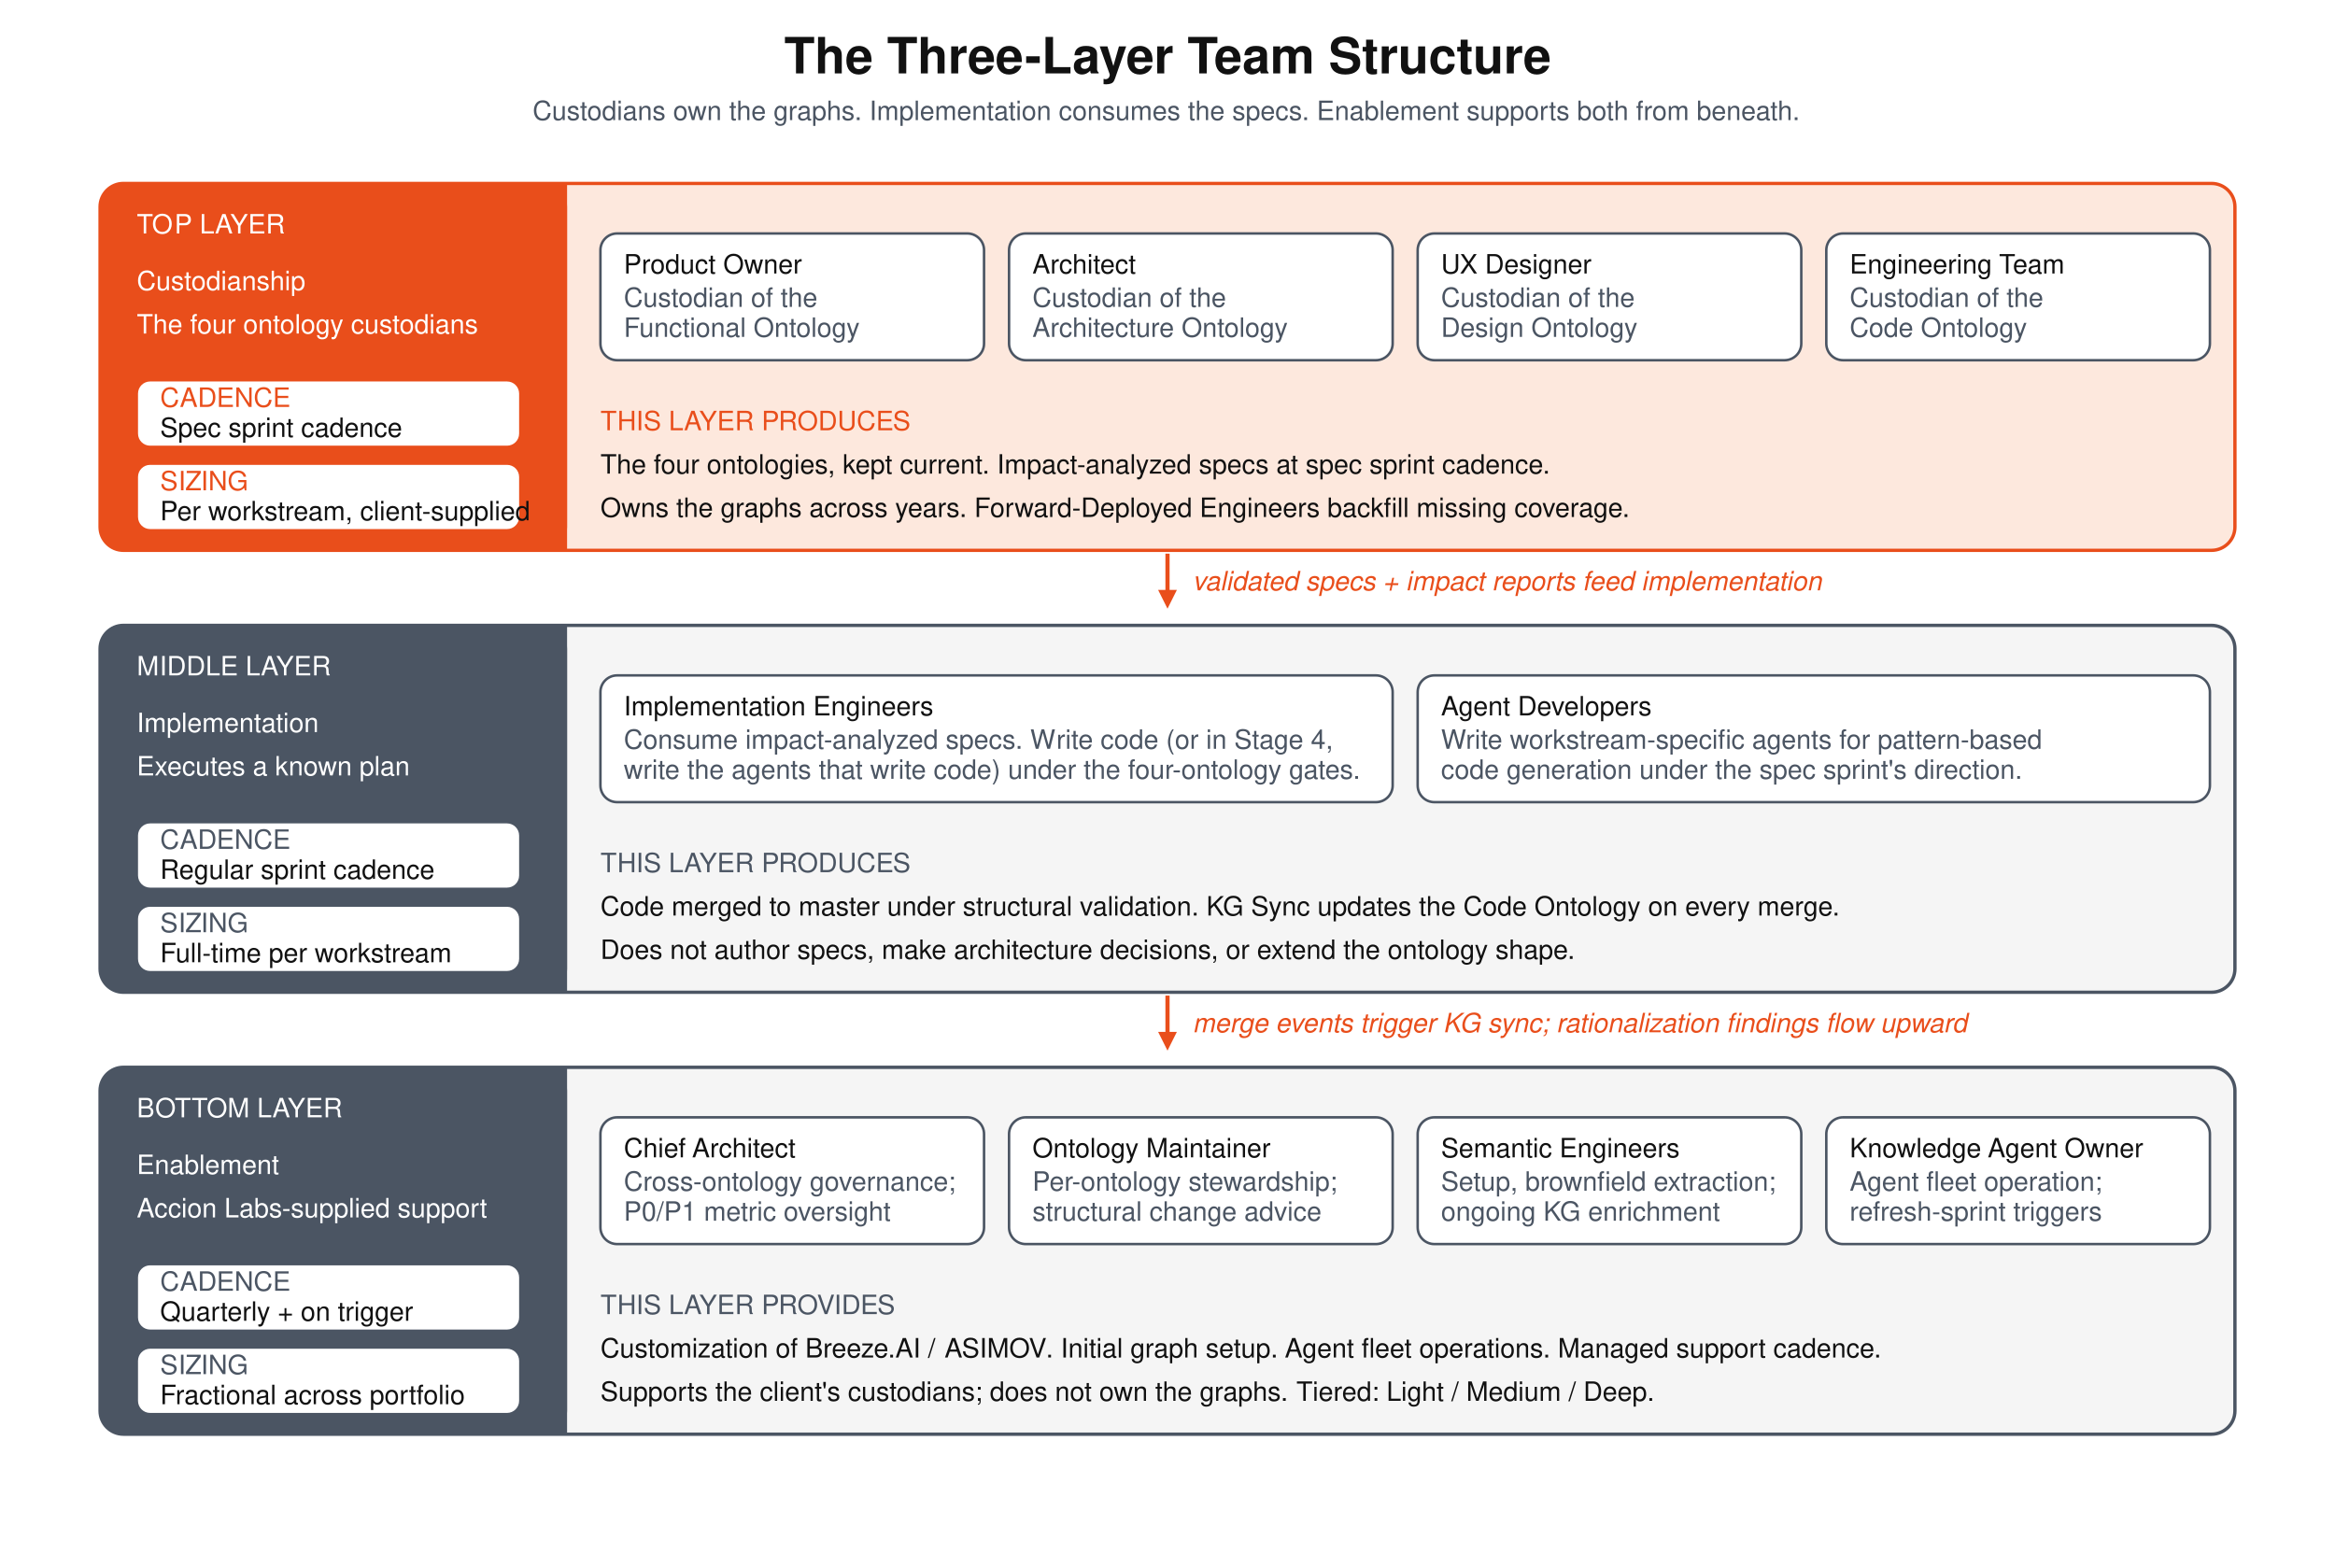
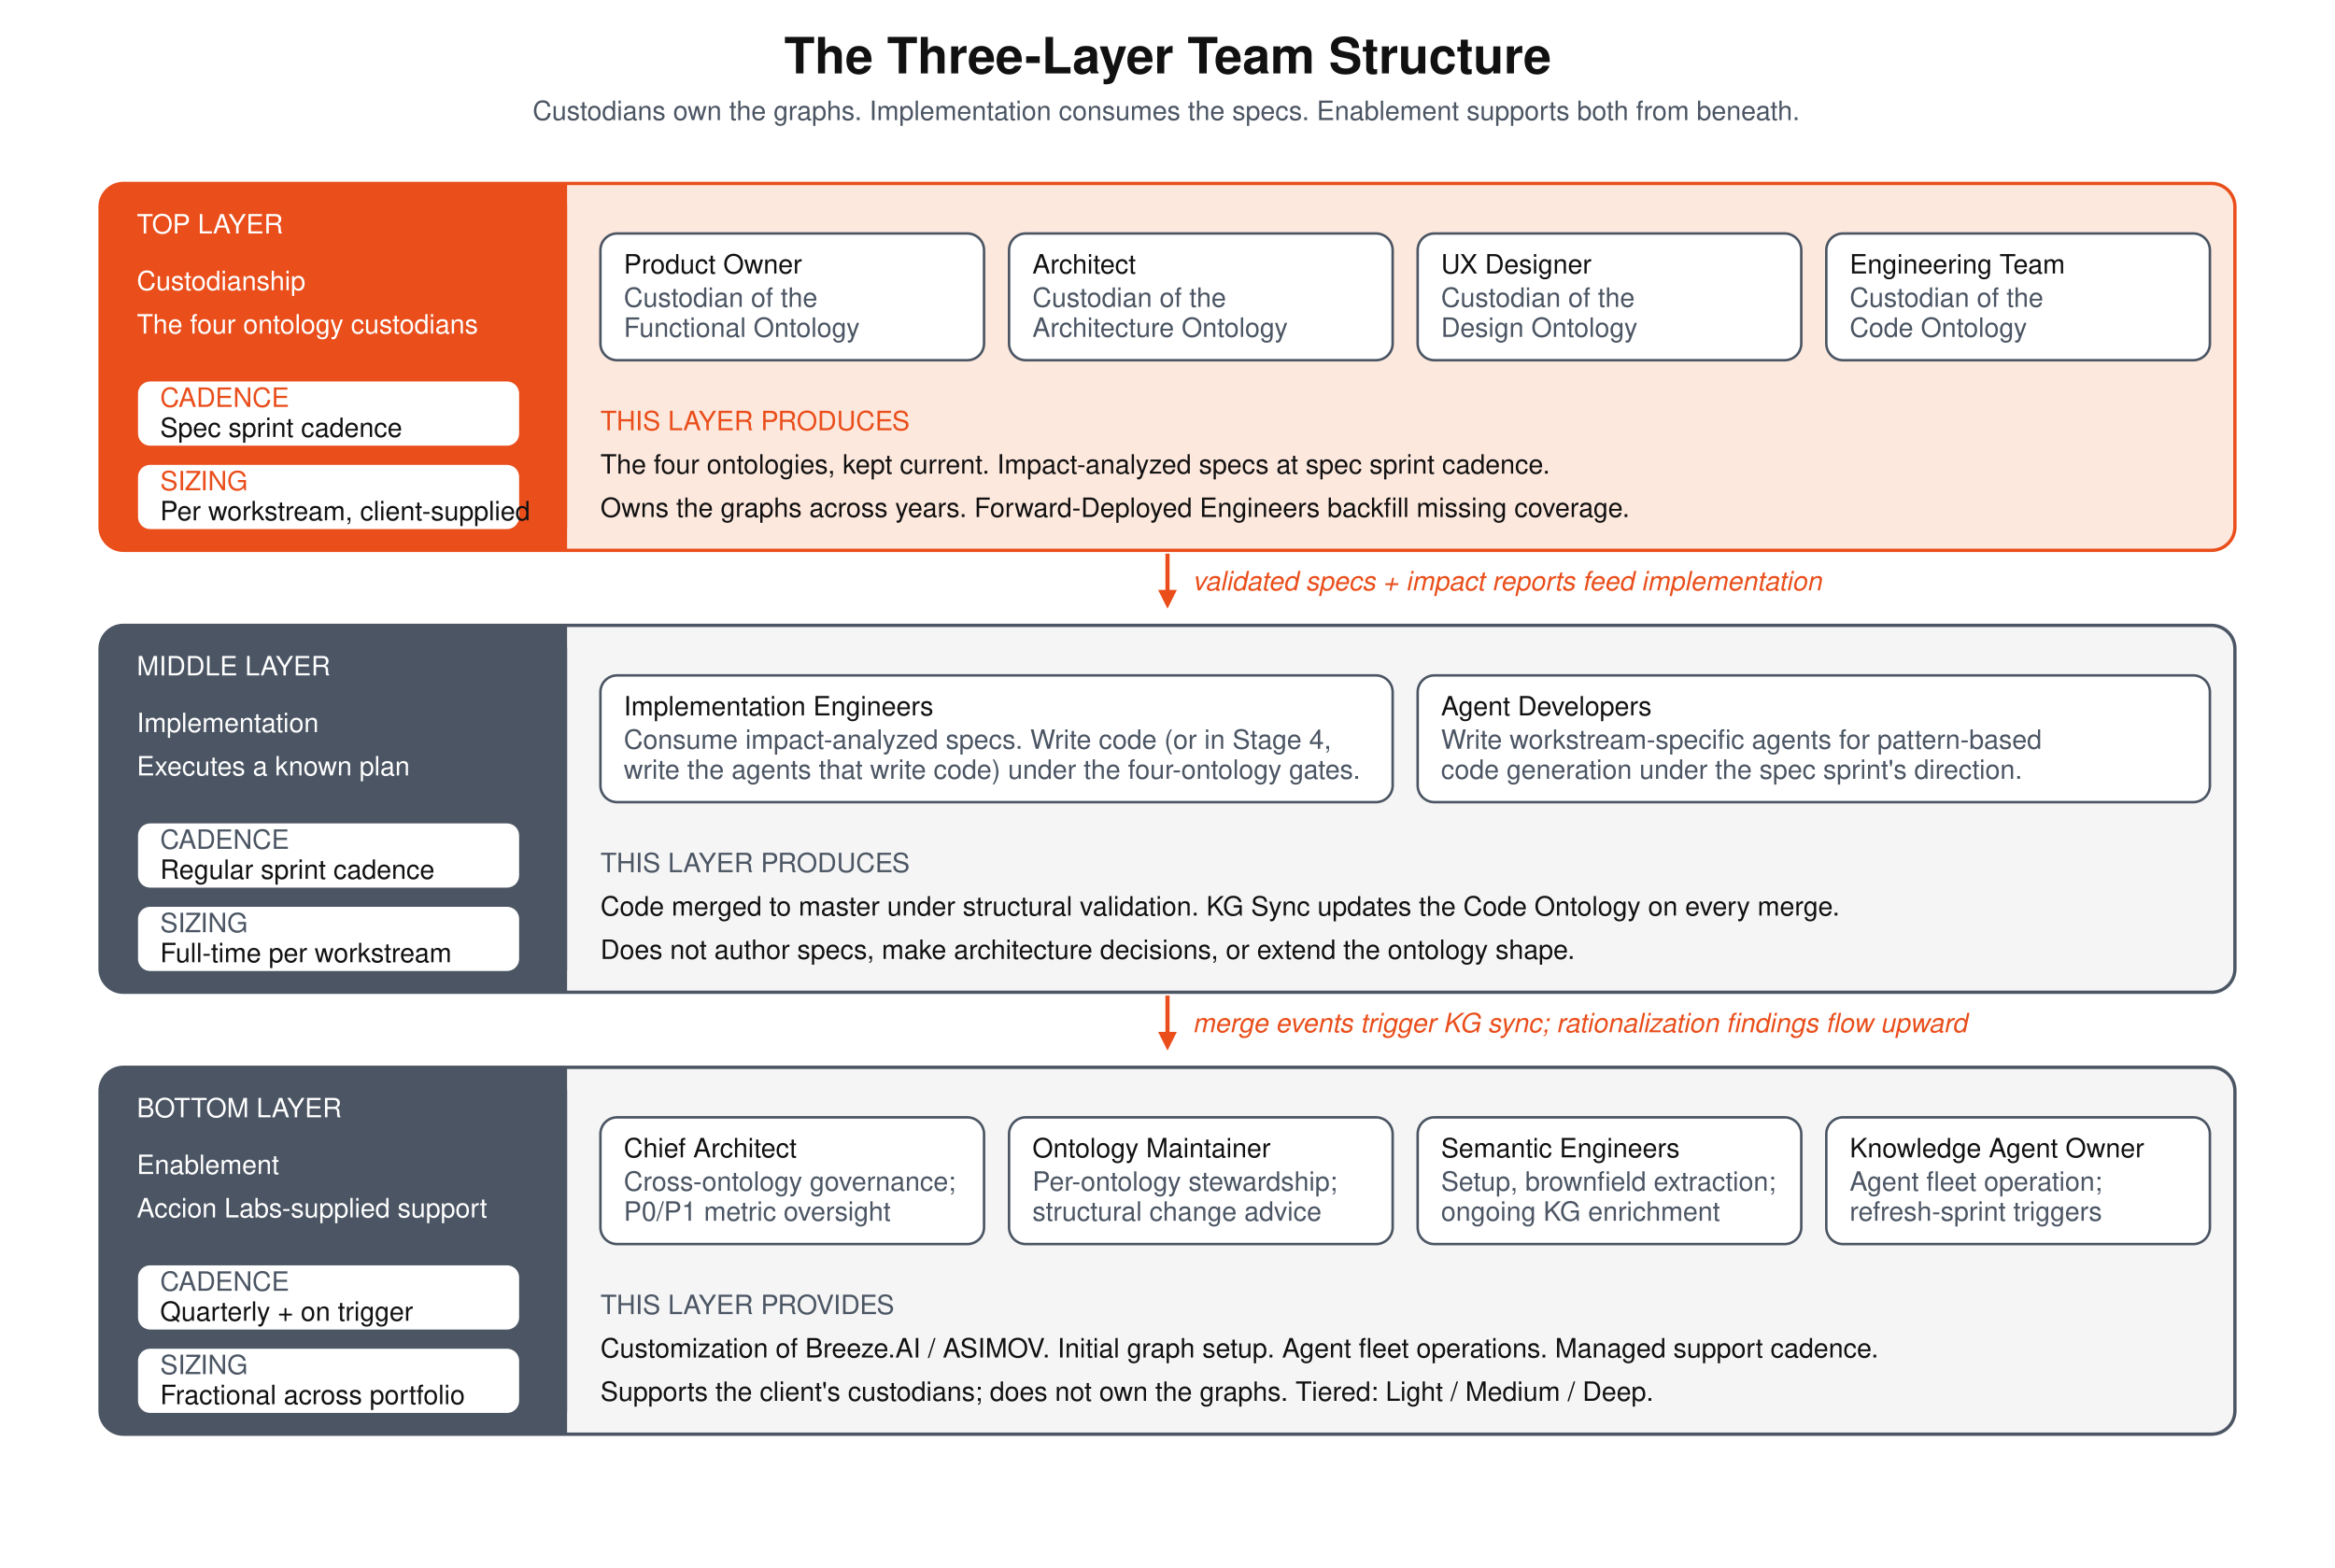
<svg xmlns="http://www.w3.org/2000/svg" viewBox="0 0 1400 940" preserveAspectRatio="xMidYMid meet" width="1400px" height="940px" version="1.1" xml:space="preserve" style="fill-rule:evenodd;clip-rule:evenodd;" class="se-svg">
  <g transform="matrix(1,0,0,1,700,44)">
-     <text x="-229.797px" y="0px" style="font-family:'Helvetica-Bold', 'Helvetica';font-weight:700;font-size:30px;fill:var(--se-text,#111111);">The Three-Layer T<tspan x="28.059px 44.744px " y="0px 0px ">ea</tspan>m Structure</text>
+     <text x="-229.797px" y="0px" style="font-family:'Helvetica-Bold', 'Helvetica';font-weight:700;font-size:30px;fill:var(--se-text,#111111);">The Three-Layer Team Structure</text>
  </g>
  <g transform="matrix(1,0,0,1,700,72)">
    <text x="-380.664px" y="0px" style="font-family:'Helvetica';font-size:16px;fill:var(--se-text-secondary,#4b5563);">Custodians own the graphs. Implementation consumes the specs. Enablement supports both from beneath.</text>
  </g>
  <g transform="matrix(1,0,0,1,60,110)">
    <path d="M1280,14L1280,206C1280,213.727 1273.727,220 1266,220L14,220C6.273,220 0,213.727 0,206L0,14C0,6.273 6.273,0 14,0L1266,0C1273.727,0 1280,6.273 1280,14Z" style="fill:var(--se-accent-fill,#FDE8DD);stroke:var(--se-accent,#E94E1B);stroke-width:2px;" />
    <path d="M280,14L280,206C280,213.727 273.727,220 266,220L14,220C6.273,220 0,213.727 0,206L0,14C0,6.273 6.273,0 14,0L266,0C273.727,0 280,6.273 280,14Z" style="fill:var(--se-accent,#E94E1B);" />
    <rect x="266" y="0" width="14" height="220" style="fill:var(--se-accent,#E94E1B);" />
    <g transform="matrix(1,0,0,1,22,30)">
-       <text x="0px" y="0px" style="font-family:'Helvetica';font-size:16px;fill:var(--se-box-fill,#ffffff);">TO<tspan x="22.578px 33.288px 38.053px 47.272px 57.084px 68.076px 79.068px " y="0px 0px 0px 0px 0px 0px 0px ">P LAYER</tspan>
-       </text>
+       <text x="0px" y="0px" style="font-family:'Helvetica';font-size:16px;fill:var(--se-box-fill,#ffffff);">TOP LAYER</text>
    </g>
    <g transform="matrix(1,0,0,1,22,64)">
      <text x="0px" y="0px" style="font-family:'Helvetica';font-size:16px;fill:var(--se-box-fill,#ffffff);">Custodianship</text>
    </g>
    <g transform="matrix(1,0,0,1,22,90)">
      <text x="0px" y="0px" style="font-family:'Helvetica';font-size:16px;fill:var(--se-box-fill,#ffffff);">The four ontology custodians</text>
    </g>
    <g transform="matrix(1,0,0,1,22,118)">
      <path d="M230,8L230,32C230,36.415 226.415,40 222,40L8,40C3.585,40 0,36.415 0,32L0,8C0,3.585 3.585,0 8,0L222,0C226.415,0 230,3.585 230,8Z" style="fill:var(--se-box-fill,#ffffff);stroke:var(--se-accent,#E94E1B);stroke-width:1.5px;" />
      <g transform="matrix(1,0,0,1,14,16)">
-         <text x="0px" y="0px" style="font-family:'Helvetica';font-size:16px;fill:var(--se-accent,#E94E1B);">C<tspan x="11.795px 22.707px 34.501px 45.413px 57.208px 69.002px " y="0px 0px 0px 0px 0px 0px ">ADENCE</tspan>
-         </text>
+         <text x="0px" y="0px" style="font-family:'Helvetica';font-size:16px;fill:var(--se-accent,#E94E1B);">CADENCE</text>
      </g>
      <g transform="matrix(1,0,0,1,14,34)">
        <text x="0px" y="0px" style="font-family:'Helvetica';font-size:16px;fill:var(--se-text,#111111);">Spec sprint cadence</text>
      </g>
    </g>
    <g transform="matrix(1,0,0,1,22,168)">
      <path d="M230,8L230,32C230,36.415 226.415,40 222,40L8,40C3.585,40 0,36.415 0,32L0,8C0,3.585 3.585,0 8,0L222,0C226.415,0 230,3.585 230,8Z" style="fill:var(--se-box-fill,#ffffff);stroke:var(--se-accent,#E94E1B);stroke-width:1.5px;" />
      <g transform="matrix(1,0,0,1,14,16)">
-         <text x="0px" y="0px" style="font-family:'Helvetica';font-size:16px;fill:var(--se-accent,#E94E1B);">S<tspan x="10.912px 15.597px 25.611px 30.296px 42.091px " y="0px 0px 0px 0px 0px ">IZING</tspan>
-         </text>
+         <text x="0px" y="0px" style="font-family:'Helvetica';font-size:16px;fill:var(--se-accent,#E94E1B);">SIZING</text>
      </g>
      <g transform="matrix(1,0,0,1,14,34)">
        <text x="0px" y="0px" style="font-family:'Helvetica';font-size:16px;fill:var(--se-text,#111111);">Per workstream, client-supplied</text>
      </g>
    </g>
    <g transform="matrix(1,0,0,1,300,30)">
      <g>
        <path d="M230,10L230,66C230,71.519 225.519,76 220,76L10,76C4.481,76 0,71.519 0,66L0,10C0,4.481 4.481,0 10,0L220,0C225.519,0 230,4.481 230,10Z" style="fill:var(--se-box-fill,#ffffff);stroke:var(--se-text-secondary,#4b5563);stroke-width:1.5px;" />
        <g transform="matrix(1,0,0,1,14,24)">
          <text x="0px" y="0px" style="font-family:'Helvetica';font-size:16px;fill:var(--se-text,#111111);">Product Owner</text>
        </g>
        <g transform="matrix(1,0,0,1,14,44)">
          <text x="0px" y="0px" style="font-family:'Helvetica';font-size:16px;fill:var(--se-text-secondary,#4b5563);">Custodian of the</text>
        </g>
        <g transform="matrix(1,0,0,1,14,62)">
          <text x="0px" y="0px" style="font-family:'Helvetica';font-size:16px;fill:var(--se-text-secondary,#4b5563);">Functional Ontology</text>
        </g>
      </g>
      <g transform="matrix(1,0,0,1,245,0)">
        <path d="M230,10L230,66C230,71.519 225.519,76 220,76L10,76C4.481,76 0,71.519 0,66L0,10C0,4.481 4.481,0 10,0L220,0C225.519,0 230,4.481 230,10Z" style="fill:var(--se-box-fill,#ffffff);stroke:var(--se-text-secondary,#4b5563);stroke-width:1.5px;" />
        <g transform="matrix(1,0,0,1,14,24)">
          <text x="0px" y="0px" style="font-family:'Helvetica';font-size:16px;fill:var(--se-text,#111111);">Architect</text>
        </g>
        <g transform="matrix(1,0,0,1,14,44)">
          <text x="0px" y="0px" style="font-family:'Helvetica';font-size:16px;fill:var(--se-text-secondary,#4b5563);">Custodian of the</text>
        </g>
        <g transform="matrix(1,0,0,1,14,62)">
          <text x="0px" y="0px" style="font-family:'Helvetica';font-size:16px;fill:var(--se-text-secondary,#4b5563);">Architecture Ontology</text>
        </g>
      </g>
      <g transform="matrix(1,0,0,1,490,0)">
        <path d="M230,10L230,66C230,71.519 225.519,76 220,76L10,76C4.481,76 0,71.519 0,66L0,10C0,4.481 4.481,0 10,0L220,0C225.519,0 230,4.481 230,10Z" style="fill:var(--se-box-fill,#ffffff);stroke:var(--se-text-secondary,#4b5563);stroke-width:1.5px;" />
        <g transform="matrix(1,0,0,1,14,24)">
          <text x="0px" y="0px" style="font-family:'Helvetica';font-size:16px;fill:var(--se-text,#111111);">UX Designer</text>
        </g>
        <g transform="matrix(1,0,0,1,14,44)">
          <text x="0px" y="0px" style="font-family:'Helvetica';font-size:16px;fill:var(--se-text-secondary,#4b5563);">Custodian of the</text>
        </g>
        <g transform="matrix(1,0,0,1,14,62)">
          <text x="0px" y="0px" style="font-family:'Helvetica';font-size:16px;fill:var(--se-text-secondary,#4b5563);">Design Ontology</text>
        </g>
      </g>
      <g transform="matrix(1,0,0,1,735,0)">
        <path d="M230,10L230,66C230,71.519 225.519,76 220,76L10,76C4.481,76 0,71.519 0,66L0,10C0,4.481 4.481,0 10,0L220,0C225.519,0 230,4.481 230,10Z" style="fill:var(--se-box-fill,#ffffff);stroke:var(--se-text-secondary,#4b5563);stroke-width:1.5px;" />
        <g transform="matrix(1,0,0,1,14,24)">
-           <text x="0px" y="0px" style="font-family:'Helvetica';font-size:16px;fill:var(--se-text,#111111);">Engineering <tspan x="89.562px 97.562px 106.461px " y="0px 0px 0px ">Tea</tspan>m</text>
+           <text x="0px" y="0px" style="font-family:'Helvetica';font-size:16px;fill:var(--se-text,#111111);">Engineering Team</text>
        </g>
        <g transform="matrix(1,0,0,1,14,44)">
          <text x="0px" y="0px" style="font-family:'Helvetica';font-size:16px;fill:var(--se-text-secondary,#4b5563);">Custodian of the</text>
        </g>
        <g transform="matrix(1,0,0,1,14,62)">
          <text x="0px" y="0px" style="font-family:'Helvetica';font-size:16px;fill:var(--se-text-secondary,#4b5563);">Code Ontology</text>
        </g>
      </g>
    </g>
    <g transform="matrix(1,0,0,1,300,148)">
-       <text x="0px" y="0px" style="font-family:'Helvetica';font-size:16px;fill:var(--se-accent,#E94E1B);">T<tspan x="10.013px 21.808px 26.493px 37.405px 42.091px 51.229px 60.961px 71.873px 82.785px 94.58px 99.265px 110.177px 121.972px 134.657px 146.452px 158.246px 170.041px 180.953px " y="0px 0px 0px 0px 0px 0px 0px 0px 0px 0px 0px 0px 0px 0px 0px 0px 0px 0px ">HIS LAYER PRODUCES</tspan>
-       </text>
+       <text x="0px" y="0px" style="font-family:'Helvetica';font-size:16px;fill:var(--se-accent,#E94E1B);">THIS LAYER PRODUCES</text>
    </g>
    <g transform="matrix(1,0,0,1,300,174)">
      <text x="0px" y="0px" style="font-family:'Helvetica';font-size:16px;fill:var(--se-text,#111111);">The four ontologies, kept current. Impact-analyzed specs at spec sprint cadence.</text>
    </g>
    <g transform="matrix(1,0,0,1,300,200)">
      <g transform="matrix(16,0,0,16,471.3281,0)">
            </g>
      <g transform="matrix(16,0,0,16,475.7734,0)">
            </g>
      <text x="0px" y="0px" style="font-family:'Helvetica';font-size:16px;fill:var(--se-text,#111111);">Owns the graphs across years. Forward-Deployed Engineers backﬁll missing coverage.</text>
    </g>
  </g>
  <g>
    <g>
      <path d="M700,332L700,365" style="fill:none;fill-rule:nonzero;" />
      <path d="M705.625,353.75L700,365L694.375,353.75L705.625,353.75Z" style="fill:var(--se-accent,#E94E1B);fill-rule:nonzero;" />
      <path d="M700,332L700,356" style="fill:none;fill-rule:nonzero;stroke:var(--se-accent,#E94E1B);stroke-width:2.5px;" />
    </g>
    <g transform="matrix(1,0,0,1,715,354)">
      <text x="0px" y="0px" style="font-family:'Helvetica-Oblique', 'Helvetica';font-style:italic;font-size:16px;fill:var(--se-accent,#E94E1B);">validated specs + impact reports feed implementation</text>
    </g>
  </g>
  <g transform="matrix(1,0,0,1,60,375)">
    <path d="M1280,14L1280,206C1280,213.727 1273.727,220 1266,220L14,220C6.273,220 0,213.727 0,206L0,14C0,6.273 6.273,0 14,0L1266,0C1273.727,0 1280,6.273 1280,14Z" style="fill:var(--se-panel-fill,#f5f5f5);stroke:var(--se-text-secondary,#4b5563);stroke-width:2px;" />
    <path d="M280,14L280,206C280,213.727 273.727,220 266,220L14,220C6.273,220 0,213.727 0,206L0,14C0,6.273 6.273,0 14,0L266,0C273.727,0 280,6.273 280,14Z" style="fill:var(--se-text-secondary,#4b5563);" />
    <rect x="266" y="0" width="14" height="220" style="fill:var(--se-text-secondary,#4b5563);" />
    <g transform="matrix(1,0,0,1,22,30)">
-       <text x="0px" y="0px" style="font-family:'Helvetica';font-size:16px;fill:var(--se-box-fill,#ffffff);">M<tspan x="13.648px 18.413px 30.288px 42.163px 51.381px 62.373px 67.138px 76.357px 86.169px 97.161px 108.153px " y="0px 0px 0px 0px 0px 0px 0px 0px 0px 0px 0px ">IDDLE LAYER</tspan>
-       </text>
+       <text x="0px" y="0px" style="font-family:'Helvetica';font-size:16px;fill:var(--se-box-fill,#ffffff);">MIDDLE LAYER</text>
    </g>
    <g transform="matrix(1,0,0,1,22,64)">
      <text x="0px" y="0px" style="font-family:'Helvetica';font-size:16px;fill:var(--se-box-fill,#ffffff);">Implementation</text>
    </g>
    <g transform="matrix(1,0,0,1,22,90)">
      <text x="0px" y="0px" style="font-family:'Helvetica';font-size:16px;fill:var(--se-box-fill,#ffffff);">Executes a known plan</text>
    </g>
    <g transform="matrix(1,0,0,1,22,118)">
      <path d="M230,8L230,32C230,36.415 226.415,40 222,40L8,40C3.585,40 0,36.415 0,32L0,8C0,3.585 3.585,0 8,0L222,0C226.415,0 230,3.585 230,8Z" style="fill:var(--se-box-fill,#ffffff);stroke:var(--se-text-secondary,#4b5563);stroke-width:1.5px;" />
      <g transform="matrix(1,0,0,1,14,16)">
-         <text x="0px" y="0px" style="font-family:'Helvetica';font-size:16px;fill:var(--se-text-secondary,#4b5563);">C<tspan x="11.795px 22.707px 34.501px 45.413px 57.208px 69.002px " y="0px 0px 0px 0px 0px 0px ">ADENCE</tspan>
-         </text>
+         <text x="0px" y="0px" style="font-family:'Helvetica';font-size:16px;fill:var(--se-text-secondary,#4b5563);">CADENCE</text>
      </g>
      <g transform="matrix(1,0,0,1,14,34)">
        <text x="0px" y="0px" style="font-family:'Helvetica';font-size:16px;fill:var(--se-text,#111111);">Regular sprint cadence</text>
      </g>
    </g>
    <g transform="matrix(1,0,0,1,22,168)">
      <path d="M230,8L230,32C230,36.415 226.415,40 222,40L8,40C3.585,40 0,36.415 0,32L0,8C0,3.585 3.585,0 8,0L222,0C226.415,0 230,3.585 230,8Z" style="fill:var(--se-box-fill,#ffffff);stroke:var(--se-text-secondary,#4b5563);stroke-width:1.5px;" />
      <g transform="matrix(1,0,0,1,14,16)">
-         <text x="0px" y="0px" style="font-family:'Helvetica';font-size:16px;fill:var(--se-text-secondary,#4b5563);">S<tspan x="10.912px 15.597px 25.611px 30.296px 42.091px " y="0px 0px 0px 0px 0px ">IZING</tspan>
-         </text>
+         <text x="0px" y="0px" style="font-family:'Helvetica';font-size:16px;fill:var(--se-text-secondary,#4b5563);">SIZING</text>
      </g>
      <g transform="matrix(1,0,0,1,14,34)">
        <text x="0px" y="0px" style="font-family:'Helvetica';font-size:16px;fill:var(--se-text,#111111);">Full-time per workstream</text>
      </g>
    </g>
    <g transform="matrix(1,0,0,1,300,30)">
      <g>
        <path d="M475,10L475,66C475,71.519 470.519,76 465,76L10,76C4.481,76 0,71.519 0,66L0,10C0,4.481 4.481,0 10,0L465,0C470.519,0 475,4.481 475,10Z" style="fill:var(--se-box-fill,#ffffff);stroke:var(--se-text-secondary,#4b5563);stroke-width:1.5px;" />
        <g transform="matrix(1,0,0,1,14,24)">
          <text x="0px" y="0px" style="font-family:'Helvetica';font-size:16px;fill:var(--se-text,#111111);">Implementation Engineers</text>
        </g>
        <g transform="matrix(1,0,0,1,14,44)">
-           <text x="0px" y="0px" style="font-family:'Helvetica';font-size:16px;fill:var(--se-text-secondary,#4b5563);">Consume impact-analyzed specs. W<tspan x="259.375px 264.703px " y="0px 0px ">ri</tspan>te code (or in Stage 4,</text>
+           <text x="0px" y="0px" style="font-family:'Helvetica';font-size:16px;fill:var(--se-text-secondary,#4b5563);">Consume impact-analyzed specs. Write code (or in Stage 4,</text>
        </g>
        <g transform="matrix(1,0,0,1,14,62)">
          <text x="0px" y="0px" style="font-family:'Helvetica';font-size:16px;fill:var(--se-text-secondary,#4b5563);">write the agents that write code) under the four-ontology gates.</text>
        </g>
      </g>
      <g transform="matrix(1,0,0,1,490,0)">
        <path d="M475,10L475,66C475,71.519 470.519,76 465,76L10,76C4.481,76 0,71.519 0,66L0,10C0,4.481 4.481,0 10,0L465,0C470.519,0 475,4.481 475,10Z" style="fill:var(--se-box-fill,#ffffff);stroke:var(--se-text-secondary,#4b5563);stroke-width:1.5px;" />
        <g transform="matrix(1,0,0,1,14,24)">
          <text x="0px" y="0px" style="font-family:'Helvetica';font-size:16px;fill:var(--se-text,#111111);">Agent Developers</text>
        </g>
        <g transform="matrix(1,0,0,1,14,44)">
          <g transform="matrix(16,0,0,16,166.8516,0)">
                    </g>
          <g transform="matrix(16,0,0,16,171.2969,0)">
                    </g>
-           <text x="0px" y="0px" style="font-family:'Helvetica';font-size:16px;fill:var(--se-text-secondary,#4b5563);">W<tspan x="14.82px 20.148px " y="0px 0px ">ri</tspan>te workstream-speciﬁc agents for pattern-based</text>
+           <text x="0px" y="0px" style="font-family:'Helvetica';font-size:16px;fill:var(--se-text-secondary,#4b5563);">Write workstream-speciﬁc agents for pattern-based</text>
        </g>
        <g transform="matrix(1,0,0,1,14,62)">
          <text x="0px" y="0px" style="font-family:'Helvetica';font-size:16px;fill:var(--se-text-secondary,#4b5563);">code generation under the spec sprint's direction.</text>
        </g>
      </g>
    </g>
    <g transform="matrix(1,0,0,1,300,148)">
-       <text x="0px" y="0px" style="font-family:'Helvetica';font-size:16px;fill:var(--se-text-secondary,#4b5563);">T<tspan x="10.013px 21.808px 26.493px 37.405px 42.091px 51.229px 60.961px 71.873px 82.785px 94.58px 99.265px 110.177px 121.972px 134.657px 146.452px 158.246px 170.041px 180.953px " y="0px 0px 0px 0px 0px 0px 0px 0px 0px 0px 0px 0px 0px 0px 0px 0px 0px 0px ">HIS LAYER PRODUCES</tspan>
-       </text>
+       <text x="0px" y="0px" style="font-family:'Helvetica';font-size:16px;fill:var(--se-text-secondary,#4b5563);">THIS LAYER PRODUCES</text>
    </g>
    <g transform="matrix(1,0,0,1,300,174)">
      <text x="0px" y="0px" style="font-family:'Helvetica';font-size:16px;fill:var(--se-text,#111111);">Code merged to master under structural validation. KG Sync updates the Code Ontology on every merge.</text>
    </g>
    <g transform="matrix(1,0,0,1,300,200)">
      <text x="0px" y="0px" style="font-family:'Helvetica';font-size:16px;fill:var(--se-text,#111111);">Does not author specs, make architecture decisions, or extend the ontology shape.</text>
    </g>
  </g>
  <g>
    <g>
      <path d="M700,597L700,630" style="fill:none;fill-rule:nonzero;" />
      <path d="M705.625,618.75L700,630L694.375,618.75L705.625,618.75Z" style="fill:var(--se-accent,#E94E1B);fill-rule:nonzero;" />
      <path d="M700,597L700,621" style="fill:none;fill-rule:nonzero;stroke:var(--se-accent,#E94E1B);stroke-width:2.5px;" />
    </g>
    <g transform="matrix(1,0,0,1,715,619)">
      <g transform="matrix(16,0,0,16,323.7031,0)">
            </g>
      <g transform="matrix(16,0,0,16,328.1484,0)">
            </g>
      <g transform="matrix(16,0,0,16,383.2969,0)">
            </g>
      <g transform="matrix(16,0,0,16,387.7422,0)">
            </g>
      <text x="0px" y="0px" style="font-family:'Helvetica-Oblique', 'Helvetica';font-style:italic;font-size:16px;fill:var(--se-accent,#E94E1B);">merge events trigger KG sync; rationalization ﬁndings ﬂow upward</text>
    </g>
  </g>
  <g transform="matrix(1,0,0,1,60,640)">
    <path d="M1280,14L1280,206C1280,213.727 1273.727,220 1266,220L14,220C6.273,220 0,213.727 0,206L0,14C0,6.273 6.273,0 14,0L1266,0C1273.727,0 1280,6.273 1280,14Z" style="fill:var(--se-panel-fill,#f5f5f5);stroke:var(--se-text-secondary,#4b5563);stroke-width:2px;" />
    <path d="M280,14L280,206C280,213.727 273.727,220 266,220L14,220C6.273,220 0,213.727 0,206L0,14C0,6.273 6.273,0 14,0L266,0C273.727,0 280,6.273 280,14Z" style="fill:var(--se-text-secondary,#4b5563);" />
    <rect x="266" y="0" width="14" height="220" style="fill:var(--se-text-secondary,#4b5563);" />
    <g transform="matrix(1,0,0,1,22,30)">
-       <text x="0px" y="0px" style="font-family:'Helvetica';font-size:16px;fill:var(--se-box-fill,#ffffff);">B<tspan x="10.992px 23.757px 33.851px 43.663px 56.428px 70.076px 74.842px 84.06px 93.872px 104.864px 115.856px " y="0px 0px 0px 0px 0px 0px 0px 0px 0px 0px 0px ">OTTOM LAYER</tspan>
-       </text>
+       <text x="0px" y="0px" style="font-family:'Helvetica';font-size:16px;fill:var(--se-box-fill,#ffffff);">BOTTOM LAYER</text>
    </g>
    <g transform="matrix(1,0,0,1,22,64)">
      <text x="0px" y="0px" style="font-family:'Helvetica';font-size:16px;fill:var(--se-box-fill,#ffffff);">Enablement</text>
    </g>
    <g transform="matrix(1,0,0,1,22,90)">
      <text x="0px" y="0px" style="font-family:'Helvetica';font-size:16px;fill:var(--se-box-fill,#ffffff);">Accion Labs-supplied support</text>
    </g>
    <g transform="matrix(1,0,0,1,22,118)">
      <path d="M230,8L230,32C230,36.415 226.415,40 222,40L8,40C3.585,40 0,36.415 0,32L0,8C0,3.585 3.585,0 8,0L222,0C226.415,0 230,3.585 230,8Z" style="fill:var(--se-box-fill,#ffffff);stroke:var(--se-text-secondary,#4b5563);stroke-width:1.5px;" />
      <g transform="matrix(1,0,0,1,14,16)">
-         <text x="0px" y="0px" style="font-family:'Helvetica';font-size:16px;fill:var(--se-text-secondary,#4b5563);">C<tspan x="11.795px 22.707px 34.501px 45.413px 57.208px 69.002px " y="0px 0px 0px 0px 0px 0px ">ADENCE</tspan>
-         </text>
+         <text x="0px" y="0px" style="font-family:'Helvetica';font-size:16px;fill:var(--se-text-secondary,#4b5563);">CADENCE</text>
      </g>
      <g transform="matrix(1,0,0,1,14,34)">
        <text x="0px" y="0px" style="font-family:'Helvetica';font-size:16px;fill:var(--se-text,#111111);">Quarterly + on trigger</text>
      </g>
    </g>
    <g transform="matrix(1,0,0,1,22,168)">
      <path d="M230,8L230,32C230,36.415 226.415,40 222,40L8,40C3.585,40 0,36.415 0,32L0,8C0,3.585 3.585,0 8,0L222,0C226.415,0 230,3.585 230,8Z" style="fill:var(--se-box-fill,#ffffff);stroke:var(--se-text-secondary,#4b5563);stroke-width:1.5px;" />
      <g transform="matrix(1,0,0,1,14,16)">
-         <text x="0px" y="0px" style="font-family:'Helvetica';font-size:16px;fill:var(--se-text-secondary,#4b5563);">S<tspan x="10.912px 15.597px 25.611px 30.296px 42.091px " y="0px 0px 0px 0px 0px ">IZING</tspan>
-         </text>
+         <text x="0px" y="0px" style="font-family:'Helvetica';font-size:16px;fill:var(--se-text-secondary,#4b5563);">SIZING</text>
      </g>
      <g transform="matrix(1,0,0,1,14,34)">
        <text x="0px" y="0px" style="font-family:'Helvetica';font-size:16px;fill:var(--se-text,#111111);">Fractional across portfolio</text>
      </g>
    </g>
    <g transform="matrix(1,0,0,1,300,30)">
      <g>
        <path d="M230,10L230,66C230,71.519 225.519,76 220,76L10,76C4.481,76 0,71.519 0,66L0,10C0,4.481 4.481,0 10,0L220,0C225.519,0 230,4.481 230,10Z" style="fill:var(--se-box-fill,#ffffff);stroke:var(--se-text-secondary,#4b5563);stroke-width:1.5px;" />
        <g transform="matrix(1,0,0,1,14,24)">
-           <text x="0px" y="0px" style="font-family:'Helvetica';font-size:16px;fill:var(--se-text,#111111);">Chief <tspan x="40.922px 51.594px " y="0px 0px ">Ar</tspan>chitect</text>
+           <text x="0px" y="0px" style="font-family:'Helvetica';font-size:16px;fill:var(--se-text,#111111);">Chief Architect</text>
        </g>
        <g transform="matrix(1,0,0,1,14,44)">
          <text x="0px" y="0px" style="font-family:'Helvetica';font-size:16px;fill:var(--se-text-secondary,#4b5563);">Cross-ontology governance;</text>
        </g>
        <g transform="matrix(1,0,0,1,14,62)">
          <text x="0px" y="0px" style="font-family:'Helvetica';font-size:16px;fill:var(--se-text-secondary,#4b5563);">P0/P1 metric oversight</text>
        </g>
      </g>
      <g transform="matrix(1,0,0,1,245,0)">
        <path d="M230,10L230,66C230,71.519 225.519,76 220,76L10,76C4.481,76 0,71.519 0,66L0,10C0,4.481 4.481,0 10,0L220,0C225.519,0 230,4.481 230,10Z" style="fill:var(--se-box-fill,#ffffff);stroke:var(--se-text-secondary,#4b5563);stroke-width:1.5px;" />
        <g transform="matrix(1,0,0,1,14,24)">
          <text x="0px" y="0px" style="font-family:'Helvetica';font-size:16px;fill:var(--se-text,#111111);">Ontology Maintainer</text>
        </g>
        <g transform="matrix(1,0,0,1,14,44)">
          <text x="0px" y="0px" style="font-family:'Helvetica';font-size:16px;fill:var(--se-text-secondary,#4b5563);">Per-ontology stewardship;</text>
        </g>
        <g transform="matrix(1,0,0,1,14,62)">
          <text x="0px" y="0px" style="font-family:'Helvetica';font-size:16px;fill:var(--se-text-secondary,#4b5563);">structural change advice</text>
        </g>
      </g>
      <g transform="matrix(1,0,0,1,490,0)">
        <path d="M230,10L230,66C230,71.519 225.519,76 220,76L10,76C4.481,76 0,71.519 0,66L0,10C0,4.481 4.481,0 10,0L220,0C225.519,0 230,4.481 230,10Z" style="fill:var(--se-box-fill,#ffffff);stroke:var(--se-text-secondary,#4b5563);stroke-width:1.5px;" />
        <g transform="matrix(1,0,0,1,14,24)">
          <text x="0px" y="0px" style="font-family:'Helvetica';font-size:16px;fill:var(--se-text,#111111);">Semantic Engineers</text>
        </g>
        <g transform="matrix(1,0,0,1,14,44)">
          <g transform="matrix(16,0,0,16,94.28125,0)">
                    </g>
          <g transform="matrix(16,0,0,16,98.72656,0)">
                    </g>
          <text x="0px" y="0px" style="font-family:'Helvetica';font-size:16px;fill:var(--se-text-secondary,#4b5563);">Setup, brownﬁeld extraction;</text>
        </g>
        <g transform="matrix(1,0,0,1,14,62)">
          <text x="0px" y="0px" style="font-family:'Helvetica';font-size:16px;fill:var(--se-text-secondary,#4b5563);">ongoing KG enrichment</text>
        </g>
      </g>
      <g transform="matrix(1,0,0,1,735,0)">
        <path d="M230,10L230,66C230,71.519 225.519,76 220,76L10,76C4.481,76 0,71.519 0,66L0,10C0,4.481 4.481,0 10,0L220,0C225.519,0 230,4.481 230,10Z" style="fill:var(--se-box-fill,#ffffff);stroke:var(--se-text-secondary,#4b5563);stroke-width:1.5px;" />
        <g transform="matrix(1,0,0,1,14,24)">
-           <text x="0px" y="0px" style="font-family:'Helvetica';font-size:16px;fill:var(--se-text,#111111);">Knowledge <tspan x="82.742px 93.414px " y="0px 0px ">Ag</tspan>ent Owner</text>
+           <text x="0px" y="0px" style="font-family:'Helvetica';font-size:16px;fill:var(--se-text,#111111);">Knowledge Agent Owner</text>
        </g>
        <g transform="matrix(1,0,0,1,14,44)">
          <g transform="matrix(16,0,0,16,46.25781,0)">
                    </g>
          <g transform="matrix(16,0,0,16,50.70312,0)">
                    </g>
          <text x="0px" y="0px" style="font-family:'Helvetica';font-size:16px;fill:var(--se-text-secondary,#4b5563);">Agent ﬂeet operation;</text>
        </g>
        <g transform="matrix(1,0,0,1,14,62)">
          <text x="0px" y="0px" style="font-family:'Helvetica';font-size:16px;fill:var(--se-text-secondary,#4b5563);">refresh-sprint triggers</text>
        </g>
      </g>
    </g>
    <g transform="matrix(1,0,0,1,300,148)">
-       <text x="0px" y="0px" style="font-family:'Helvetica';font-size:16px;fill:var(--se-text-secondary,#4b5563);">T<tspan x="10.013px 21.808px 26.493px 37.405px 42.091px 51.229px 60.961px 71.873px 82.785px 94.58px 99.265px 110.177px 121.972px 134.657px 145.569px 150.254px 162.049px 172.961px " y="0px 0px 0px 0px 0px 0px 0px 0px 0px 0px 0px 0px 0px 0px 0px 0px 0px 0px ">HIS LAYER PROVIDES</tspan>
-       </text>
+       <text x="0px" y="0px" style="font-family:'Helvetica';font-size:16px;fill:var(--se-text-secondary,#4b5563);">THIS LAYER PROVIDES</text>
    </g>
    <g transform="matrix(1,0,0,1,300,174)">
      <g transform="matrix(16,0,0,16,456.5625,0)">
            </g>
      <g transform="matrix(16,0,0,16,461.0078,0)">
            </g>
-       <text x="0px" y="0px" style="font-family:'Helvetica';font-size:16px;fill:var(--se-text,#111111);">Customization of Breeze.AI / <tspan x="206.328px 217px " y="0px 0px ">AS</tspan>IMOV<tspan x="267.094px 271.539px " y="0px 0px ">. </tspan>Initial graph setup. <tspan x="410.305px 420.977px " y="0px 0px ">Ag</tspan>ent ﬂeet operations. Managed support cadence.</text>
+       <text x="0px" y="0px" style="font-family:'Helvetica';font-size:16px;fill:var(--se-text,#111111);">Customization of Breeze.AI / ASIMOV. Initial graph setup. Agent ﬂeet operations. Managed support cadence.</text>
    </g>
    <g transform="matrix(1,0,0,1,300,200)">
-       <text x="0px" y="0px" style="font-family:'Helvetica';font-size:16px;fill:var(--se-text,#111111);">Supports the client's custodians; does not own the graphs. <tspan x="417.25px 426.438px 429.992px " y="0px 0px 0px ">Tie</tspan>red: Light / Medium / Deep.</text>
+       <text x="0px" y="0px" style="font-family:'Helvetica';font-size:16px;fill:var(--se-text,#111111);">Supports the client's custodians; does not own the graphs. Tiered: Light / Medium / Deep.</text>
    </g>
  </g>
</svg>
